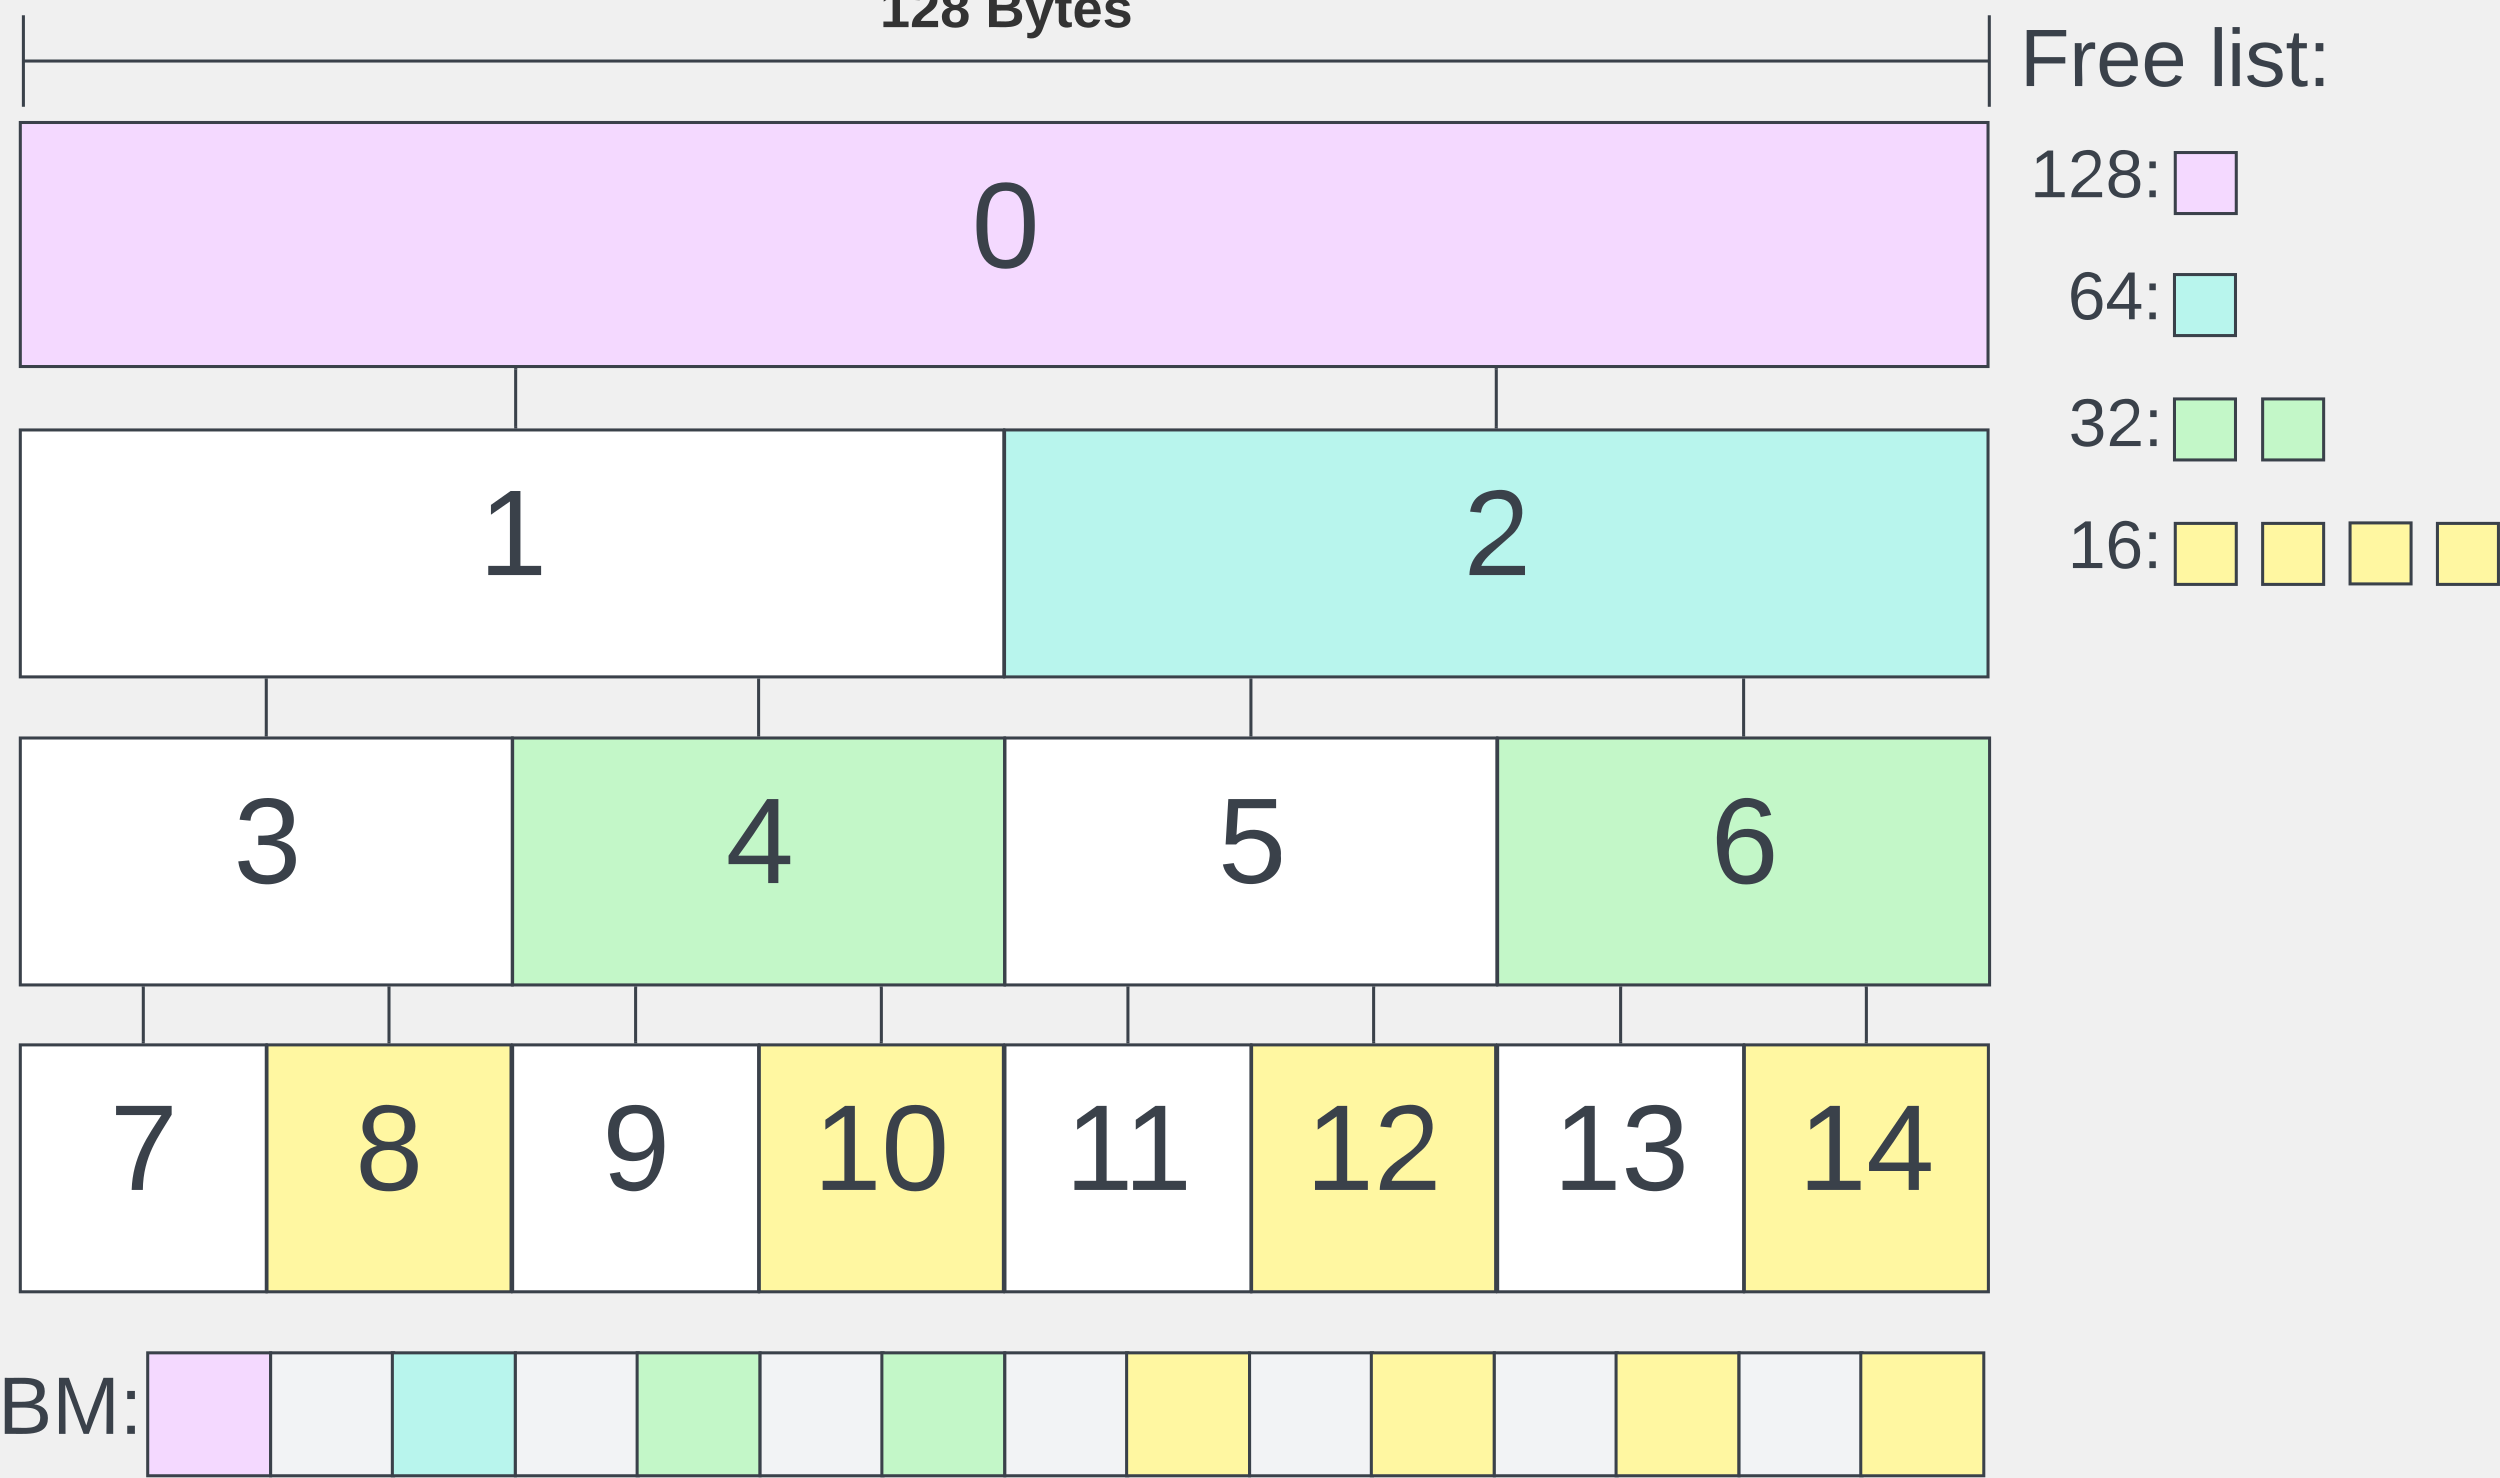
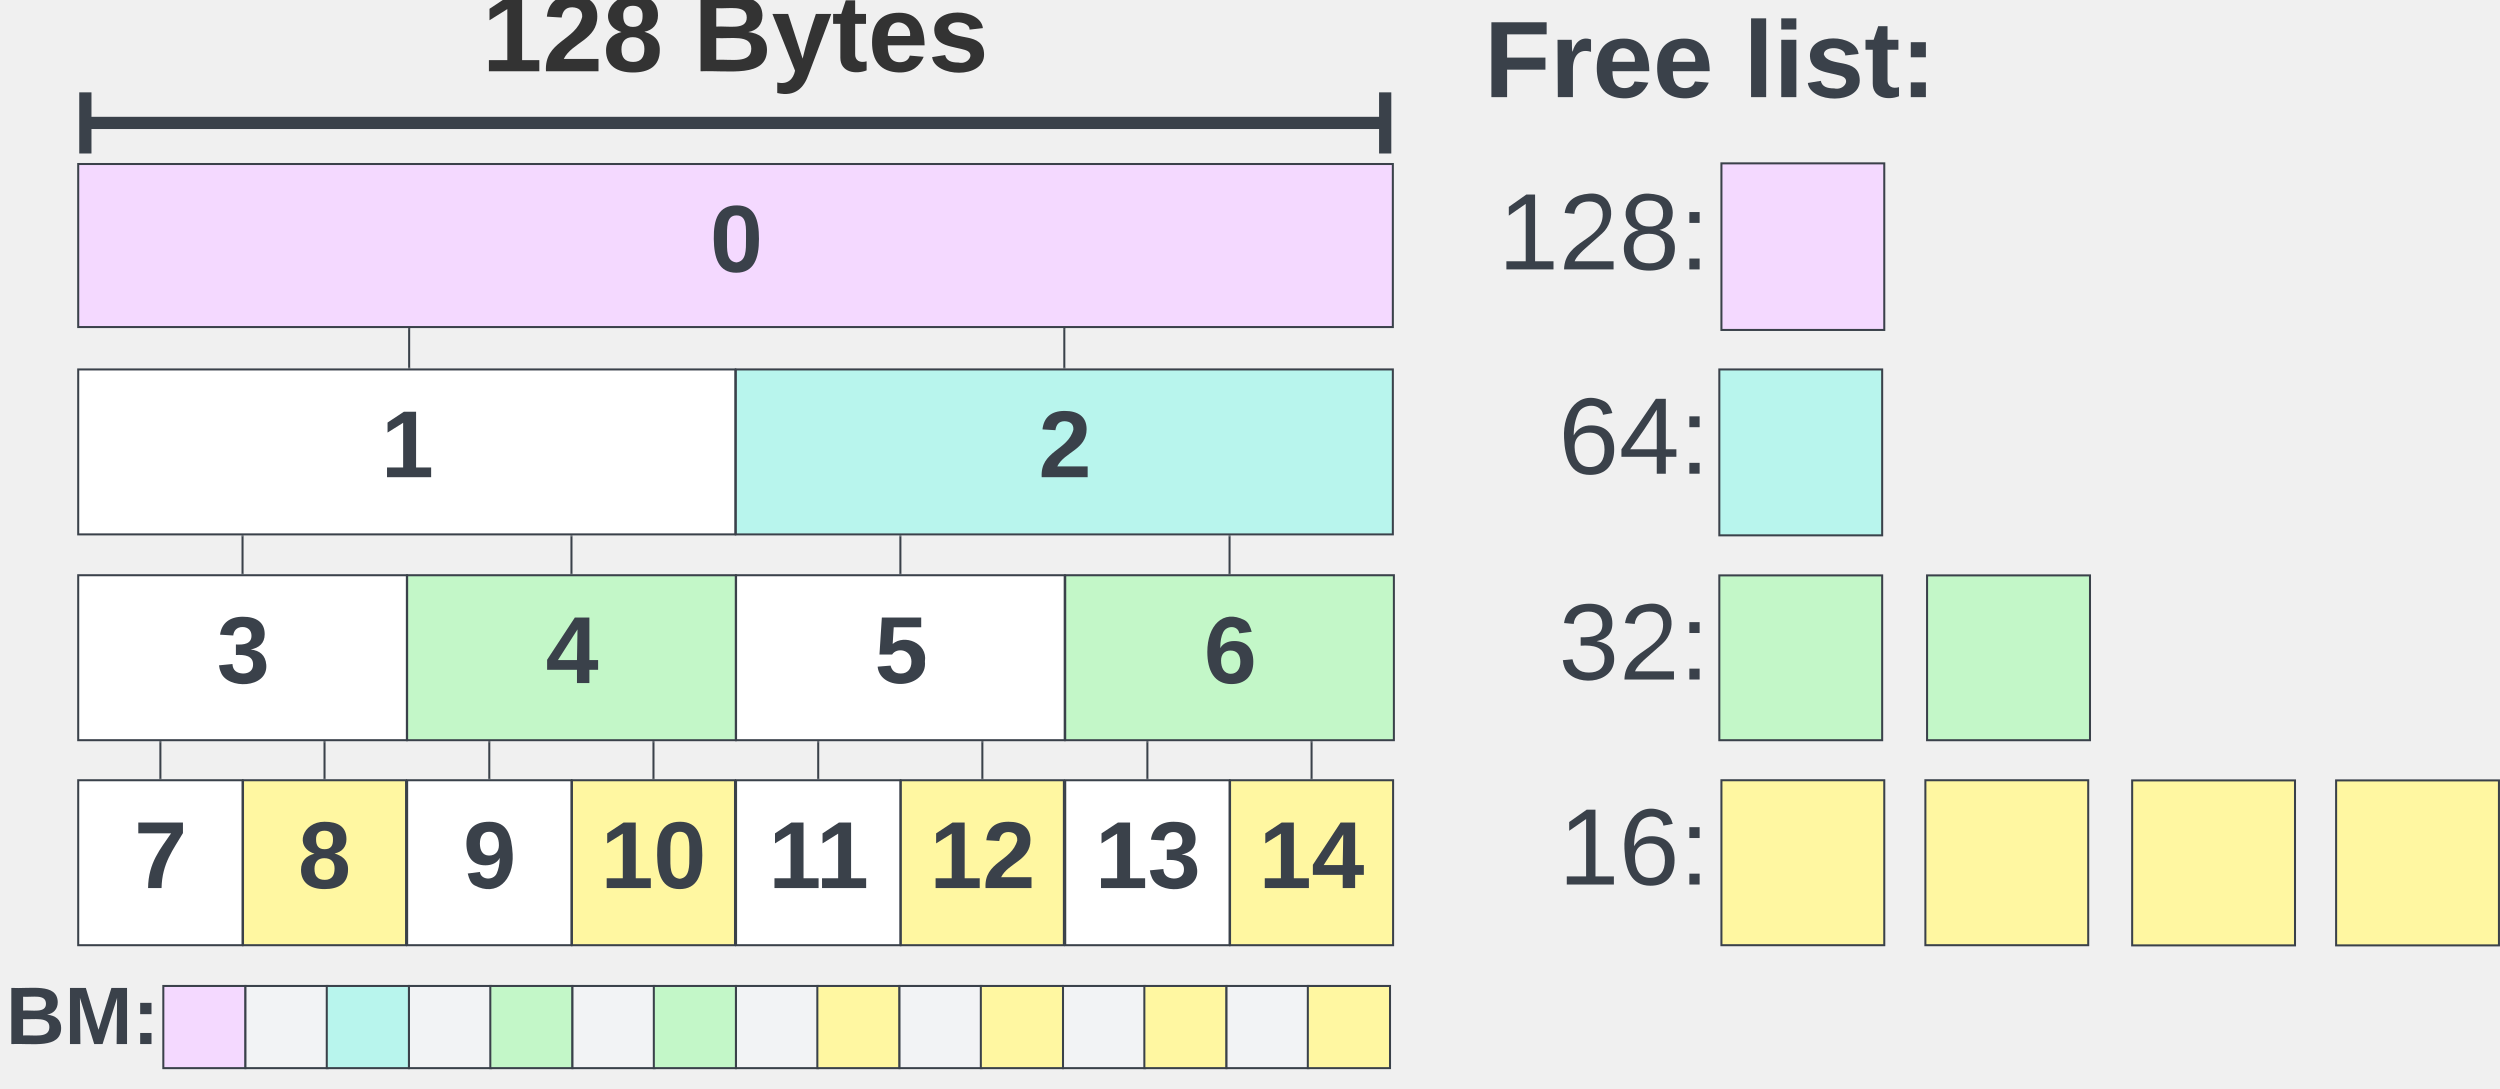
- <svg xmlns="http://www.w3.org/2000/svg" xmlns:ns1="lucid" xmlns:xlink="http://www.w3.org/1999/xlink" width="819.53" height="484.28">
-   <g transform="translate(993.6189 -1552.126)" ns1:page-tab-id="0_0">
-     <path d="M-986.96 1894.65h80.63v80.94h-80.63z" stroke="#3a414a" fill="#fff" />
-     <use xlink:href="#a" transform="matrix(1,0,0,1,-974.9592,1906.646) translate(17.38889 35.5625)" />
-     <path d="M-906.1 1894.65h80v80.94h-80z" stroke="#3a414a" fill="#fff7a1" />
-     <use xlink:href="#b" transform="matrix(1,0,0,1,-894.1025,1906.646) translate(16.88889 35.5625)" />
-     <path d="M-986.96 1592.28h645.04v80h-645.04z" stroke="#3a414a" fill="#f4d9ff" />
-     <use xlink:href="#c" transform="matrix(1,0,0,1,-974.9592,1604.283) translate(299.8889 35.5)" />
-     <path d="M-664.3 1693.07h322.38v80.95h-322.4z" stroke="#3a414a" fill="#b8f5ed" />
-     <use xlink:href="#d" transform="matrix(1,0,0,1,-652.3123,1705.071) translate(138.3889 35.5625)" />
-     <path d="M-986.96 1693.07h322.4v80.95h-322.4z" stroke="#3a414a" fill="#fff" />
-     <use xlink:href="#e" transform="matrix(1,0,0,1,-974.9591,1705.071) translate(138.3889 35.5625)" />
-     <path d="M-986.96 1794.05h161.26V1875h-161.26z" stroke="#3a414a" fill="#fff" />
-     <use xlink:href="#f" transform="matrix(1,0,0,1,-974.9592,1806.052) translate(57.88889 35.5625)" />
-     <path d="M-824.58 1692.07v-18.8" stroke="#3a414a" fill="none" />
-     <path d="M-824.1 1692.57h-.95v-.5h.95zM-824.1 1673.3h-.95v-.52h.95z" stroke="#3a414a" stroke-width=".05" fill="#3a414a" />
-     <path d="M-503.12 1692.07v-18.8" stroke="#3a414a" fill="none" />
-     <path d="M-502.64 1692.57h-.95v-.5h.96zM-502.64 1673.3h-.95v-.52h.96z" stroke="#3a414a" stroke-width=".05" fill="#3a414a" />
-     <path d="M-906.33 1793.05v-18.02" stroke="#3a414a" fill="none" />
-     <path d="M-905.85 1793.55h-.95v-.5h.95zM-905.85 1775.03h-.95v-.5h.95z" stroke="#3a414a" stroke-width=".05" fill="#3a414a" />
-     <path d="M-866.1 1893.65V1876" stroke="#3a414a" fill="none" />
-     <path d="M-865.63 1894.15h-.95v-.52h.95zM-865.63 1876h-.95v-.5h.95z" stroke="#3a414a" stroke-width=".05" fill="#3a414a" />
-     <path d="M-946.64 1893.65V1876" stroke="#3a414a" fill="none" />
-     <path d="M-946.17 1894.15h-.95v-.52h.95zM-946.17 1876h-.95v-.5h.95z" stroke="#3a414a" stroke-width=".05" fill="#3a414a" />
-     <path d="M-986.45 1572.13H-341M-985.95 1557.13v30M-341.5 1587.13v-30" stroke="#3a414a" fill="none" />
-     <use xlink:href="#g" transform="matrix(1,0,0,1,-705.164,1546.793) translate(0 14.22222)" />
-     <use xlink:href="#h" transform="matrix(1,0,0,1,-705.164,1546.793) translate(34.5679 14.22222)" />
-     <path d="M-825.57 1894.65h80.63v80.94h-80.63z" stroke="#3a414a" fill="#fff" />
-     <use xlink:href="#i" transform="matrix(1,0,0,1,-813.5721,1906.646) translate(17.38889 35.5625)" />
-     <path d="M-744.7 1894.65h80v80.94h-80z" stroke="#3a414a" fill="#fff7a1" />
-     <use xlink:href="#j" transform="matrix(1,0,0,1,-732.7154,1906.646) translate(5.777778 35.5625)" />
-     <path d="M-825.57 1794.05h161.26V1875h-161.27z" stroke="#3a414a" fill="#c3f7c8" />
-     <use xlink:href="#k" transform="matrix(1,0,0,1,-813.5721,1806.052) translate(57.88889 35.5625)" />
-     <path d="M-744.94 1793.05v-18.03" stroke="#3a414a" fill="none" />
-     <path d="M-744.47 1793.55h-.95v-.5h.95z" stroke="#3a414a" stroke-width=".05" fill="#3a414a" />
-     <path d="M-744.94 1775.03v-.5M-704.7 1893.65V1876" stroke="#3a414a" fill="none" />
-     <path d="M-704.24 1894.15h-.95v-.52h.96zM-704.24 1876h-.95v-.5h.96z" stroke="#3a414a" stroke-width=".05" fill="#3a414a" />
-     <path d="M-785.26 1893.65V1876" stroke="#3a414a" fill="none" />
-     <path d="M-784.78 1894.15h-.95v-.52h.95zM-784.78 1876h-.95v-.5h.95z" stroke="#3a414a" stroke-width=".05" fill="#3a414a" />
-     <path d="M-664.18 1894.65h80.63v80.94h-80.63z" stroke="#3a414a" fill="#fff" />
-     <use xlink:href="#l" transform="matrix(1,0,0,1,-652.1851,1906.646) translate(7.777778 35.5625)" />
-     <path d="M-583.33 1894.65h80v80.94h-80z" stroke="#3a414a" fill="#fff7a1" />
-     <use xlink:href="#m" transform="matrix(1,0,0,1,-571.3283,1906.646) translate(5.777778 35.5625)" />
-     <path d="M-664.18 1794.05h161.25V1875h-161.25z" stroke="#3a414a" fill="#fff" />
-     <use xlink:href="#n" transform="matrix(1,0,0,1,-652.1851,1806.052) translate(57.88889 35.5625)" />
-     <path d="M-583.55 1793.05v-18.02" stroke="#3a414a" fill="none" />
-     <path d="M-583.08 1793.55h-.95v-.5h.95z" stroke="#3a414a" stroke-width=".05" fill="#3a414a" />
-     <path d="M-583.55 1775.03v-.5M-543.33 1893.65V1876" stroke="#3a414a" fill="none" />
-     <path d="M-542.85 1894.15h-.95v-.52h.95zM-542.85 1876h-.95v-.5h.95z" stroke="#3a414a" stroke-width=".05" fill="#3a414a" />
-     <path d="M-623.87 1893.65V1876" stroke="#3a414a" fill="none" />
-     <path d="M-623.4 1894.15h-.95v-.52h.96zM-623.4 1876h-.95v-.5h.96z" stroke="#3a414a" stroke-width=".05" fill="#3a414a" />
-     <path d="M-502.67 1894.65h80.63v80.94h-80.63z" stroke="#3a414a" fill="#fff" />
-     <use xlink:href="#o" transform="matrix(1,0,0,1,-490.6708,1906.646) translate(6.277778 35.5625)" />
-     <path d="M-421.8 1894.65h80v80.94h-80z" stroke="#3a414a" fill="#fff7a1" />
-     <use xlink:href="#p" transform="matrix(1,0,0,1,-409.814,1906.646) translate(5.777778 35.5625)" />
-     <path d="M-502.67 1794.05h161.26V1875h-161.27z" stroke="#3a414a" fill="#c3f7c8" />
-     <use xlink:href="#q" transform="matrix(1,0,0,1,-490.6708,1806.052) translate(57.88889 35.5625)" />
-     <path d="M-422.04 1793.05v-18.03" stroke="#3a414a" fill="none" />
-     <path d="M-421.57 1793.55h-.95v-.5h.95z" stroke="#3a414a" stroke-width=".05" fill="#3a414a" />
-     <path d="M-422.04 1775.03v-.5M-381.8 1893.65V1876" stroke="#3a414a" fill="none" />
-     <path d="M-381.34 1894.15h-.95v-.52h.96zM-381.34 1876h-.95v-.5h.96z" stroke="#3a414a" stroke-width=".05" fill="#3a414a" />
-     <path d="M-462.36 1893.65V1876" stroke="#3a414a" fill="none" />
-     <path d="M-461.88 1894.15h-.95v-.52h.95zM-461.88 1876h-.95v-.5h.95z" stroke="#3a414a" stroke-width=".05" fill="#3a414a" />
-     <path d="M-341 1552.13h120.2v40H-341z" stroke="#000" stroke-opacity="0" fill="#fff" fill-opacity="0" />
-     <use xlink:href="#r" transform="matrix(1,0,0,1,-336.0134,1557.126) translate(4.537037 23.20833)" />
-     <use xlink:href="#s" transform="matrix(1,0,0,1,-336.0134,1557.126) translate(66.61111 23.20833)" />
-     <path d="M-340.9 1632.13h60.1v40h-60.1z" stroke="#000" stroke-opacity="0" fill="#fff" fill-opacity="0" />
-     <use xlink:href="#t" transform="matrix(1,0,0,1,-335.8864,1637.126) translate(20.1358 19.65278)" />
-     <path d="M-340.62 1673.7h60.08v40h-60.08z" stroke="#000" stroke-opacity="0" fill="#fff" fill-opacity="0" />
-     <use xlink:href="#u" transform="matrix(1,0,0,1,-335.6161,1678.701) translate(20.1358 19.65278)" />
-     <path d="M-340.9 1713.7h60.1v40h-60.1z" stroke="#000" stroke-opacity="0" fill="#fff" fill-opacity="0" />
-     <use xlink:href="#v" transform="matrix(1,0,0,1,-335.8864,1718.701) translate(20.1358 19.65278)" />
-     <path d="M-280.8 1642.13h20v20h-20z" stroke="#3a414a" fill="#b8f5ed" />
-     <path d="M-280.8 1682.9h20v20h-20z" stroke="#3a414a" fill="#c3f7c8" />
-     <path d="M-280.54 1723.7h20v20h-20z" stroke="#3a414a" fill="#fff7a1" />
-     <path d="M-340.9 1592.13h60.1v40h-60.1z" stroke="#000" stroke-opacity="0" fill="#fff" fill-opacity="0" />
-     <use xlink:href="#w" transform="matrix(1,0,0,1,-335.8864,1597.126) translate(7.790123 19.65278)" />
-     <path d="M-945.2 1995.6h40.3v40.3h-40.3z" stroke="#3a414a" fill="#f4d9ff" />
-     <path d="M-904.9 1995.6h40.32v40.3h-40.32z" stroke="#3a414a" fill="#f2f3f5" />
-     <path d="M-865 1995.6h40.33v40.3H-865z" stroke="#3a414a" fill="#b8f5ed" />
-     <path d="M-824.67 1995.6h40.3v40.3h-40.3z" stroke="#3a414a" fill="#f2f3f5" />
-     <path d="M-784.76 1995.6h40.3v40.3h-40.3z" stroke="#3a414a" fill="#c3f7c8" />
-     <path d="M-744.45 1995.6h40.32v40.3h-40.32z" stroke="#3a414a" fill="#f2f3f5" />
-     <path d="M-704.53 1995.6h40.3v40.3h-40.3z" stroke="#3a414a" fill="#c3f7c8" />
-     <path d="M-664.22 1995.6h40.32v40.3h-40.32z" stroke="#3a414a" fill="#f2f3f5" />
-     <path d="M-624.3 1995.6h40.3v40.3h-40.3z" stroke="#3a414a" fill="#fff7a1" />
-     <path d="M-584 1995.6h40.32v40.3h-40.3z" stroke="#3a414a" fill="#f2f3f5" />
-     <path d="M-544.08 1995.6h40.32v40.3h-40.32z" stroke="#3a414a" fill="#fff7a1" />
-     <path d="M-503.76 1995.6h40.3v40.3h-40.3z" stroke="#3a414a" fill="#f2f3f5" />
-     <path d="M-463.85 1995.6h40.3v40.3h-40.3z" stroke="#3a414a" fill="#fff7a1" />
-     <path d="M-423.54 1995.6h40.32v40.3h-40.32z" stroke="#3a414a" fill="#f2f3f5" />
-     <path d="M-383.63 1995.6h40.32v40.3h-40.33z" stroke="#3a414a" fill="#fff7a1" />
-     <path d="M-280.54 1602.13h20v20h-20z" stroke="#3a414a" fill="#f4d9ff" />
-     <path d="M-251.9 1682.9h20v20h-20z" stroke="#3a414a" fill="#c3f7c8" />
-     <path d="M-251.9 1723.7h20v20h-20zM-223.24 1723.54h20v20h-20zM-194.6 1723.7h20v20h-20z" stroke="#3a414a" fill="#fff7a1" />
-     <path d="M-993.62 1995.83h45.7v40.15h-45.7z" stroke="#000" stroke-opacity="0" fill="#fff" fill-opacity="0" />
+ <svg xmlns="http://www.w3.org/2000/svg" xmlns:ns1="lucid" xmlns:xlink="http://www.w3.org/1999/xlink" width="1226.65" height="534.09">
+   <g transform="translate(1025.335 -1693.228)" ns1:page-tab-id="0_0">
+     <path d="M-986.96 2076.06h80.63V2157h-80.63z" stroke="#3a414a" fill="#fff" />
+     <use xlink:href="#a" transform="matrix(1,0,0,1,-974.9592,2088.063) translate(15.53704 40.89583)" />
+     <path d="M-906.1 2076.06h80V2157h-80z" stroke="#3a414a" fill="#fff7a1" />
+     <use xlink:href="#b" transform="matrix(1,0,0,1,-894.1025,2088.063) translate(15.03704 40.89583)" />
+     <path d="M-986.96 1773.7h645.04v80h-645.04z" stroke="#3a414a" fill="#f4d9ff" />
+     <use xlink:href="#c" transform="matrix(1,0,0,1,-974.9592,1785.701) translate(298.037 40.83333)" />
+     <path d="M-664.3 1874.5h322.38v80.93h-322.4z" stroke="#3a414a" fill="#b8f5ed" />
+     <use xlink:href="#d" transform="matrix(1,0,0,1,-652.3123,1886.488) translate(136.537 40.89583)" />
+     <path d="M-986.96 1874.5h322.4v80.93h-322.4z" stroke="#3a414a" fill="#fff" />
+     <use xlink:href="#e" transform="matrix(1,0,0,1,-974.9591,1886.488) translate(136.537 40.89583)" />
+     <path d="M-986.96 1975.47h161.26v80.94h-161.26z" stroke="#3a414a" fill="#fff" />
+     <use xlink:href="#f" transform="matrix(1,0,0,1,-974.9592,1987.47) translate(56.03704 40.89583)" />
+     <path d="M-824.58 1873.5v-18.8" stroke="#3a414a" fill="none" />
+     <path d="M-824.1 1874h-.95v-.53h.95zM-824.1 1854.7h-.95v-.5h.95z" stroke="#3a414a" stroke-width=".05" fill="#3a414a" />
+     <path d="M-503.12 1873.5v-18.8" stroke="#3a414a" fill="none" />
+     <path d="M-502.64 1874h-.95v-.53h.96zM-502.64 1854.7h-.95v-.5h.96z" stroke="#3a414a" stroke-width=".05" fill="#3a414a" />
+     <path d="M-906.33 1974.47v-18.04" stroke="#3a414a" fill="none" />
+     <path d="M-905.85 1974.97h-.95v-.5h.95zM-905.85 1956.45h-.95v-.52h.95z" stroke="#3a414a" stroke-width=".05" fill="#3a414a" />
+     <path d="M-866.1 2075.06v-17.64" stroke="#3a414a" fill="none" />
+     <path d="M-865.63 2075.56h-.95v-.5h.95zM-865.63 2057.43h-.95v-.5h.95z" stroke="#3a414a" stroke-width=".05" fill="#3a414a" />
+     <path d="M-946.64 2075.06v-17.64" stroke="#3a414a" fill="none" />
+     <path d="M-946.17 2075.56h-.95v-.5h.95zM-946.17 2057.43h-.95v-.5h.95z" stroke="#3a414a" stroke-width=".05" fill="#3a414a" />
+     <path d="M-986.45 1753.54h643.77M-983.45 1738.54v30M-345.68 1768.54v-30" stroke="#3a414a" stroke-width="6" fill="none" />
+     <use xlink:href="#g" transform="matrix(1,0,0,1,-788.86,1685.543) translate(0 42.66667)" />
+     <use xlink:href="#h" transform="matrix(1,0,0,1,-788.86,1685.543) translate(103.7037 42.66667)" />
+     <path d="M-825.57 2076.06h80.63V2157h-80.63z" stroke="#3a414a" fill="#fff" />
+     <use xlink:href="#i" transform="matrix(1,0,0,1,-813.5721,2088.063) translate(15.53704 40.89583)" />
+     <path d="M-744.7 2076.06h80V2157h-80z" stroke="#3a414a" fill="#fff7a1" />
+     <use xlink:href="#j" transform="matrix(1,0,0,1,-732.7154,2088.063) translate(2.074074 40.89583)" />
+     <path d="M-825.57 1975.47h161.26v80.94h-161.27z" stroke="#3a414a" fill="#c3f7c8" />
+     <use xlink:href="#k" transform="matrix(1,0,0,1,-813.5721,1987.47) translate(56.03704 40.89583)" />
+     <path d="M-744.94 1974.47v-18.04" stroke="#3a414a" fill="none" />
+     <path d="M-744.47 1974.97h-.95v-.5h.95z" stroke="#3a414a" stroke-width=".05" fill="#3a414a" />
+     <path d="M-744.94 1956.45v-.52M-704.7 2075.06v-17.64" stroke="#3a414a" fill="none" />
+     <path d="M-704.24 2075.56h-.95v-.5h.96zM-704.24 2057.43h-.95v-.5h.96z" stroke="#3a414a" stroke-width=".05" fill="#3a414a" />
+     <path d="M-785.26 2075.06v-17.64" stroke="#3a414a" fill="none" />
+     <path d="M-784.78 2075.56h-.95v-.5h.95zM-784.78 2057.43h-.95v-.5h.95z" stroke="#3a414a" stroke-width=".05" fill="#3a414a" />
+     <path d="M-664.18 2076.06h80.63V2157h-80.63z" stroke="#3a414a" fill="#fff" />
+     <use xlink:href="#l" transform="matrix(1,0,0,1,-652.1851,2088.063) translate(3.87037 40.89583)" />
+     <path d="M-583.33 2076.06h80V2157h-80z" stroke="#3a414a" fill="#fff7a1" />
+     <use xlink:href="#m" transform="matrix(1,0,0,1,-571.3283,2088.063) translate(2.074074 40.89583)" />
+     <path d="M-664.18 1975.47h161.25v80.94h-161.25z" stroke="#3a414a" fill="#fff" />
+     <use xlink:href="#n" transform="matrix(1,0,0,1,-652.1851,1987.47) translate(56.03704 40.89583)" />
+     <path d="M-583.55 1974.47v-18.04" stroke="#3a414a" fill="none" />
+     <path d="M-583.08 1974.97h-.95v-.5h.95z" stroke="#3a414a" stroke-width=".05" fill="#3a414a" />
+     <path d="M-583.55 1956.45v-.52M-543.33 2075.06v-17.64" stroke="#3a414a" fill="none" />
+     <path d="M-542.85 2075.56h-.95v-.5h.95zM-542.85 2057.43h-.95v-.5h.95z" stroke="#3a414a" stroke-width=".05" fill="#3a414a" />
+     <path d="M-623.87 2075.06v-17.64" stroke="#3a414a" fill="none" />
+     <path d="M-623.4 2075.56h-.95v-.5h.96zM-623.4 2057.43h-.95v-.5h.96z" stroke="#3a414a" stroke-width=".05" fill="#3a414a" />
+     <path d="M-502.67 2076.06h80.63V2157h-80.63z" stroke="#3a414a" fill="#fff" />
+     <use xlink:href="#o" transform="matrix(1,0,0,1,-490.6708,2088.063) translate(2.574074 40.89583)" />
+     <path d="M-421.8 2076.06h80V2157h-80z" stroke="#3a414a" fill="#fff7a1" />
+     <use xlink:href="#p" transform="matrix(1,0,0,1,-409.814,2088.063) translate(2.074074 40.89583)" />
+     <path d="M-502.67 1975.47h161.26v80.94h-161.27z" stroke="#3a414a" fill="#c3f7c8" />
+     <use xlink:href="#q" transform="matrix(1,0,0,1,-490.6708,1987.47) translate(56.03704 40.89583)" />
+     <path d="M-422.04 1974.47v-18.04" stroke="#3a414a" fill="none" />
+     <path d="M-421.57 1974.97h-.95v-.5h.95z" stroke="#3a414a" stroke-width=".05" fill="#3a414a" />
+     <path d="M-422.04 1956.45v-.52M-381.8 2075.06v-17.64" stroke="#3a414a" fill="none" />
+     <path d="M-381.34 2075.56h-.95v-.5h.96zM-381.34 2057.43h-.95v-.5h.96z" stroke="#3a414a" stroke-width=".05" fill="#3a414a" />
+     <path d="M-462.36 2075.06v-17.64" stroke="#3a414a" fill="none" />
+     <path d="M-461.88 2075.56h-.95v-.5h.95zM-461.88 2057.43h-.95v-.5h.95z" stroke="#3a414a" stroke-width=".05" fill="#3a414a" />
+     <path d="M-302.12 1693.23H82.3v61.14H-302.1z" stroke="#000" stroke-opacity="0" fill="#fff" fill-opacity="0" />
+     <use xlink:href="#r" transform="matrix(1,0,0,1,-297.1222,1698.228) translate(0 42.66667)" />
+     <use xlink:href="#s" transform="matrix(1,0,0,1,-297.1222,1698.228) translate(127.2593 42.66667)" />
+     <path d="M-263.5 2076.06h81.77v80.87h-81.78z" stroke="#000" stroke-opacity="0" fill="#fff" fill-opacity="0" />
+     <use xlink:href="#t" transform="matrix(1,0,0,1,-258.5047,2081.063) translate(-2.074074 46.16667)" />
+     <path d="M-181.73 1874.5h79.9v81.4h-79.9z" stroke="#3a414a" fill="#b8f5ed" />
+     <path d="M-945.2 2177h40.3v40.32h-40.3z" stroke="#3a414a" fill="#f4d9ff" />
+     <path d="M-904.9 2177h40.32v40.32h-40.32z" stroke="#3a414a" fill="#f2f3f5" />
+     <path d="M-865 2177h40.33v40.32H-865z" stroke="#3a414a" fill="#b8f5ed" />
+     <path d="M-824.67 2177h40.3v40.32h-40.3z" stroke="#3a414a" fill="#f2f3f5" />
+     <path d="M-784.76 2177h40.3v40.32h-40.3z" stroke="#3a414a" fill="#c3f7c8" />
+     <path d="M-744.45 2177h40.32v40.32h-40.32z" stroke="#3a414a" fill="#f2f3f5" />
+     <path d="M-704.53 2177h40.3v40.32h-40.3z" stroke="#3a414a" fill="#c3f7c8" />
+     <path d="M-664.22 2177h40.32v40.32h-40.32z" stroke="#3a414a" fill="#f2f3f5" />
+     <path d="M-624.3 2177h40.3v40.32h-40.3z" stroke="#3a414a" fill="#fff7a1" />
+     <path d="M-584 2177h40.32v40.32h-40.3z" stroke="#3a414a" fill="#f2f3f5" />
+     <path d="M-544.08 2177h40.32v40.32h-40.32z" stroke="#3a414a" fill="#fff7a1" />
+     <path d="M-503.76 2177h40.3v40.32h-40.3z" stroke="#3a414a" fill="#f2f3f5" />
+     <path d="M-463.85 2177h40.3v40.32h-40.3z" stroke="#3a414a" fill="#fff7a1" />
+     <path d="M-423.54 2177h40.32v40.32h-40.32z" stroke="#3a414a" fill="#f2f3f5" />
+     <path d="M-383.63 2177h40.32v40.32h-40.33z" stroke="#3a414a" fill="#fff7a1" />
+     <path d="M-180.7 1773.38h79.9v81.74h-79.9z" stroke="#3a414a" fill="#f4d9ff" />
+     <path d="M-1025.34 2167h80.13v60.32h-80.13z" stroke="#000" stroke-opacity="0" fill="#fff" fill-opacity="0" />
+     <use xlink:href="#u" transform="matrix(1,0,0,1,-1020.335,2172.008) translate(-2.111111 33.5)" />
+     <path d="M-181.73 1975.55h79.9v80.87h-79.9z" stroke="#3a414a" fill="#c3f7c8" />
+     <path d="M-180.7 2076.06h79.9V2157h-79.9zM-80.63 2076.06h79.9V2157h-79.9zM20.83 2076.14h79.9v80.95h-79.9zM120.9 2076.14h79.9v80.95h-79.9z" stroke="#3a414a" fill="#fff7a1" />
+     <path d="M-79.8 1975.55H.14v80.87H-79.8z" stroke="#3a414a" fill="#c3f7c8" />
+     <path d="M-263.5 1975.47h81.77v80.87h-81.78z" stroke="#000" stroke-opacity="0" fill="#fff" fill-opacity="0" />
+     <use xlink:href="#v" transform="matrix(1,0,0,1,-258.5047,1980.47) translate(-2.074074 46.16667)" />
+     <path d="M-263.5 1874.5h81.77v80.85h-81.78z" stroke="#000" stroke-opacity="0" fill="#fff" fill-opacity="0" />
+     <use xlink:href="#w" transform="matrix(1,0,0,1,-258.5047,1879.488) translate(-2.074074 46.16667)" />
+     <path d="M-263.5 1774.25h81.77v80.87h-81.78z" stroke="#000" stroke-opacity="0" fill="#fff" fill-opacity="0" />
    <g>
-       <use xlink:href="#x" transform="matrix(1,0,0,1,-988.6189,2000.827) translate(-5.666667 21.33333)" />
+       <use xlink:href="#x" transform="matrix(1,0,0,1,-258.5047,1779.252) translate(-31.7037 46.16667)" />
    </g>
    <defs>
-       <path fill="#3a414a" d="M64 0c3-98 48-159 88-221H18v-27h164v26C143-157 98-101 97 0H64" id="y" />
-       <use transform="matrix(0.1111111,0,0,0.1111111,0,0)" xlink:href="#y" id="a" />
-       <path fill="#3a414a" d="M134-131c28 9 52 24 51 62-1 50-34 73-85 73S17-19 16-69c0-36 21-54 49-61-75-25-45-126 34-121 46 3 78 18 79 63 0 33-17 51-44 57zm-34-11c31 1 46-15 46-44 0-28-17-43-47-42-29 0-46 13-45 42 1 28 16 44 46 44zm1 122c35 0 51-18 51-52 0-30-18-46-53-46-33 0-51 17-51 47 0 34 19 51 53 51" id="z" />
-       <use transform="matrix(0.1111111,0,0,0.1111111,0,0)" xlink:href="#z" id="b" />
-       <path fill="#3a414a" d="M101-251c68 0 85 55 85 127S166 4 100 4C33 4 14-52 14-124c0-73 17-127 87-127zm-1 229c47 0 54-49 54-102s-4-102-53-102c-51 0-55 48-55 102 0 53 5 102 54 102" id="A" />
-       <use transform="matrix(0.1111111,0,0,0.1111111,0,0)" xlink:href="#A" id="c" />
-       <path fill="#3a414a" d="M101-251c82-7 93 87 43 132L82-64C71-53 59-42 53-27h129V0H18c2-99 128-94 128-182 0-28-16-43-45-43s-46 15-49 41l-32-3c6-41 34-60 81-64" id="B" />
-       <use transform="matrix(0.1111111,0,0,0.1111111,0,0)" xlink:href="#B" id="d" />
-       <path fill="#3a414a" d="M27 0v-27h64v-190l-56 39v-29l58-41h29v221h61V0H27" id="C" />
-       <use transform="matrix(0.1111111,0,0,0.1111111,0,0)" xlink:href="#C" id="e" />
-       <path fill="#3a414a" d="M126-127c33 6 58 20 58 59 0 88-139 92-164 29-3-8-5-16-6-25l32-3c6 27 21 44 54 44 32 0 52-15 52-46 0-38-36-46-79-43v-28c39 1 72-4 72-42 0-27-17-43-46-43-28 0-47 15-49 41l-32-3c6-42 35-63 81-64 48-1 79 21 79 65 0 36-21 52-52 59" id="D" />
-       <use transform="matrix(0.1111111,0,0,0.1111111,0,0)" xlink:href="#D" id="f" />
+       <path fill="#3a414a" d="M52 0c1-96 47-148 87-207H15v-41h169v40c-36 62-79 113-81 208H52" id="y" />
+       <use transform="matrix(0.1296296,0,0,0.1296296,0,0)" xlink:href="#y" id="a" />
+       <path fill="#3a414a" d="M138-131c27 9 52 24 51 61 0 53-36 74-89 74S11-19 11-69c0-35 22-54 51-61-78-25-46-121 38-121 51 0 83 19 83 66 0 30-18 49-45 54zm-38-16c24 0 32-13 32-36 1-23-11-34-32-34-22 0-33 12-32 34 0 22 9 36 32 36zm1 116c27 0 37-17 37-43 0-25-13-39-39-39-24 0-37 15-37 40 0 27 11 42 39 42" id="z" />
+       <use transform="matrix(0.1296296,0,0,0.1296296,0,0)" xlink:href="#z" id="b" />
+       <path fill="#3a414a" d="M101-251c68 0 84 54 84 127C185-50 166 4 99 4S15-52 14-124c-1-75 17-127 87-127zm-1 216c37-5 36-46 36-89s4-89-36-89c-39 0-36 45-36 89 0 43-3 85 36 89" id="A" />
+       <use transform="matrix(0.1296296,0,0,0.1296296,0,0)" xlink:href="#A" id="c" />
+       <path fill="#3a414a" d="M182-182c0 78-84 86-111 141h115V0H12c-6-101 99-100 120-180 1-22-12-31-33-32-23 0-32 14-35 34l-49-3c5-45 32-70 84-70 51 0 83 22 83 69" id="B" />
+       <use transform="matrix(0.1296296,0,0,0.1296296,0,0)" xlink:href="#B" id="d" />
+       <path fill="#3a414a" d="M23 0v-37h61v-169l-59 37v-38l62-41h46v211h57V0H23" id="C" />
+       <use transform="matrix(0.1296296,0,0,0.1296296,0,0)" xlink:href="#C" id="e" />
+       <path fill="#3a414a" d="M128-127c34 4 56 21 59 58 7 91-148 94-172 28-4-9-6-17-7-26l51-5c1 24 16 35 40 36 23 0 39-12 38-36-1-31-31-36-65-34v-40c32 2 59-3 59-33 0-20-13-33-34-33s-33 13-35 32l-50-3c6-44 37-68 86-68 50 0 83 20 83 66 0 35-22 52-53 58" id="D" />
+       <use transform="matrix(0.1296296,0,0,0.1296296,0,0)" xlink:href="#D" id="f" />
      <path fill="#333" d="M23 0v-37h61v-169l-59 37v-38l62-41h46v211h57V0H23" id="E" />
      <path fill="#333" d="M182-182c0 78-84 86-111 141h115V0H12c-6-101 99-100 120-180 1-22-12-31-33-32-23 0-32 14-35 34l-49-3c5-45 32-70 84-70 51 0 83 22 83 69" id="F" />
      <path fill="#333" d="M138-131c27 9 52 24 51 61 0 53-36 74-89 74S11-19 11-69c0-35 22-54 51-61-78-25-46-121 38-121 51 0 83 19 83 66 0 30-18 49-45 54zm-38-16c24 0 32-13 32-36 1-23-11-34-32-34-22 0-33 12-32 34 0 22 9 36 32 36zm1 116c27 0 37-17 37-43 0-25-13-39-39-39-24 0-37 15-37 40 0 27 11 42 39 42" id="G" />
      <g id="g">
-         <use transform="matrix(0.04938272,0,0,0.04938272,0,0)" xlink:href="#E" />
-         <use transform="matrix(0.04938272,0,0,0.04938272,9.876543,0)" xlink:href="#F" />
-         <use transform="matrix(0.04938272,0,0,0.04938272,19.75309,0)" xlink:href="#G" />
+         <use transform="matrix(0.1481481,0,0,0.1481481,0,0)" xlink:href="#E" />
+         <use transform="matrix(0.1481481,0,0,0.1481481,29.62963,0)" xlink:href="#F" />
+         <use transform="matrix(0.1481481,0,0,0.1481481,59.25926,0)" xlink:href="#G" />
      </g>
      <path fill="#333" d="M182-130c37 4 62 22 62 59C244 23 116-4 24 0v-248c84 5 203-23 205 63 0 31-19 50-47 55zM76-148c40-3 101 13 101-30 0-44-60-28-101-31v61zm0 110c48-3 116 14 116-37 0-48-69-32-116-35v72" id="H" />
      <path fill="#333" d="M123 10C108 53 80 86 19 72V37c35 8 53-11 59-39L3-190h52l48 148c12-52 28-100 44-148h51" id="I" />
      <path fill="#333" d="M115-3C79 11 28 4 28-45v-112H4v-33h27l15-45h31v45h36v33H77v99c-1 23 16 31 38 25v30" id="J" />
      <path fill="#333" d="M185-48c-13 30-37 53-82 52C43 2 14-33 14-96s30-98 90-98c62 0 83 45 84 108H66c0 31 8 55 39 56 18 0 30-7 34-22zm-45-69c5-46-57-63-70-21-2 6-4 13-4 21h74" id="K" />
      <path fill="#333" d="M137-138c1-29-70-34-71-4 15 46 118 7 119 86 1 83-164 76-172 9l43-7c4 19 20 25 44 25 33 8 57-30 24-41C81-84 22-81 20-136c-2-80 154-74 161-7" id="L" />
      <g id="h">
-         <use transform="matrix(0.04938272,0,0,0.04938272,0,0)" xlink:href="#H" />
-         <use transform="matrix(0.04938272,0,0,0.04938272,12.79012,0)" xlink:href="#I" />
-         <use transform="matrix(0.04938272,0,0,0.04938272,22.66667,0)" xlink:href="#J" />
-         <use transform="matrix(0.04938272,0,0,0.04938272,28.54321,0)" xlink:href="#K" />
-         <use transform="matrix(0.04938272,0,0,0.04938272,38.41975,0)" xlink:href="#L" />
-       </g>
-       <path fill="#3a414a" d="M99-251c64 0 84 50 84 122C183-37 130 33 47-8c-14-7-20-23-25-40l30-5c6 39 69 39 84 7 9-19 16-44 16-74-10 22-31 35-62 35-49 0-73-33-73-83 0-54 28-83 82-83zm-1 141c31-1 51-18 51-49 0-36-14-67-51-67-34 0-49 23-49 58 0 34 15 58 49 58" id="M" />
-       <use transform="matrix(0.1111111,0,0,0.1111111,0,0)" xlink:href="#M" id="i" />
+         <use transform="matrix(0.1481481,0,0,0.1481481,0,0)" xlink:href="#H" />
+         <use transform="matrix(0.1481481,0,0,0.1481481,38.37037,0)" xlink:href="#I" />
+         <use transform="matrix(0.1481481,0,0,0.1481481,68,0)" xlink:href="#J" />
+         <use transform="matrix(0.1481481,0,0,0.1481481,85.62963,0)" xlink:href="#K" />
+         <use transform="matrix(0.1481481,0,0,0.1481481,115.2593,0)" xlink:href="#L" />
+       </g>
+       <path fill="#3a414a" d="M99-251c69 0 84 53 88 123 5 99-61 162-144 118-15-8-21-25-26-45l46-6c4 31 50 33 63 7 7-15 12-36 12-60-9 18-29 28-54 28-48 0-72-32-72-82 0-55 31-83 87-83zm-1 128c24 0 37-16 37-39 0-27-10-51-37-51-25 0-35 19-35 45 0 25 10 45 35 45" id="M" />
+       <use transform="matrix(0.1296296,0,0,0.1296296,0,0)" xlink:href="#M" id="i" />
      <g id="j">
-         <use transform="matrix(0.1111111,0,0,0.1111111,0,0)" xlink:href="#C" />
-         <use transform="matrix(0.1111111,0,0,0.1111111,22.22222,0)" xlink:href="#A" />
-       </g>
-       <path fill="#3a414a" d="M155-56V0h-30v-56H8v-25l114-167h33v167h35v25h-35zm-30-156c-27 46-58 90-88 131h88v-131" id="N" />
-       <use transform="matrix(0.1111111,0,0,0.1111111,0,0)" xlink:href="#N" id="k" />
+         <use transform="matrix(0.1296296,0,0,0.1296296,0,0)" xlink:href="#C" />
+         <use transform="matrix(0.1296296,0,0,0.1296296,25.92593,0)" xlink:href="#A" />
+       </g>
+       <path fill="#3a414a" d="M165-50V0h-47v-50H5v-38l105-160h55v161h33v37h-33zm-47-37l2-116L46-87h72" id="N" />
+       <use transform="matrix(0.1296296,0,0,0.1296296,0,0)" xlink:href="#N" id="k" />
      <g id="l">
-         <use transform="matrix(0.1111111,0,0,0.1111111,0,0)" xlink:href="#C" />
-         <use transform="matrix(0.1111111,0,0,0.1111111,19.22222,0)" xlink:href="#C" />
+         <use transform="matrix(0.1296296,0,0,0.1296296,0,0)" xlink:href="#C" />
+         <use transform="matrix(0.1296296,0,0,0.1296296,23.33333,0)" xlink:href="#C" />
      </g>
      <g id="m">
-         <use transform="matrix(0.1111111,0,0,0.1111111,0,0)" xlink:href="#C" />
-         <use transform="matrix(0.1111111,0,0,0.1111111,22.22222,0)" xlink:href="#B" />
-       </g>
-       <path fill="#3a414a" d="M54-142c48-35 137-8 131 61C196 18 31 33 14-55l32-4c7 23 22 37 52 37 35-1 51-22 54-58 4-55-73-65-99-34H22l8-134h141v27H59" id="O" />
-       <use transform="matrix(0.1111111,0,0,0.1111111,0,0)" xlink:href="#O" id="n" />
+         <use transform="matrix(0.1296296,0,0,0.1296296,0,0)" xlink:href="#C" />
+         <use transform="matrix(0.1296296,0,0,0.1296296,25.92593,0)" xlink:href="#B" />
+       </g>
+       <path fill="#3a414a" d="M139-81c0-46-55-55-73-27H18l9-140h149v37H72l-4 63c44-38 133-4 122 66C201 21 21 35 11-62l49-4c5 18 15 30 39 30 26 0 40-18 40-45" id="O" />
+       <use transform="matrix(0.1296296,0,0,0.1296296,0,0)" xlink:href="#O" id="n" />
      <g id="o">
-         <use transform="matrix(0.1111111,0,0,0.1111111,0,0)" xlink:href="#C" />
-         <use transform="matrix(0.1111111,0,0,0.1111111,22.22222,0)" xlink:href="#D" />
+         <use transform="matrix(0.1296296,0,0,0.1296296,0,0)" xlink:href="#C" />
+         <use transform="matrix(0.1296296,0,0,0.1296296,25.92593,0)" xlink:href="#D" />
      </g>
      <g id="p">
-         <use transform="matrix(0.1111111,0,0,0.1111111,0,0)" xlink:href="#C" />
-         <use transform="matrix(0.1111111,0,0,0.1111111,22.22222,0)" xlink:href="#N" />
-       </g>
-       <path fill="#3a414a" d="M110-160c48 1 74 30 74 79 0 53-28 85-80 85-65 0-83-55-86-122-5-90 50-162 133-122 14 7 22 21 27 39l-31 6c-5-40-67-38-82-6-9 19-15 44-15 74 11-20 30-34 60-33zm-7 138c34 0 49-23 49-58s-16-56-50-56c-29 0-50 16-49 49 1 36 15 65 50 65" id="P" />
-       <use transform="matrix(0.1111111,0,0,0.1111111,0,0)" xlink:href="#P" id="q" />
-       <path fill="#3a414a" d="M63-220v92h138v28H63V0H30v-248h175v28H63" id="Q" />
-       <path fill="#3a414a" d="M114-163C36-179 61-72 57 0H25l-1-190h30c1 12-1 29 2 39 6-27 23-49 58-41v29" id="R" />
-       <path fill="#3a414a" d="M100-194c63 0 86 42 84 106H49c0 40 14 67 53 68 26 1 43-12 49-29l28 8c-11 28-37 45-77 45C44 4 14-33 15-96c1-61 26-98 85-98zm52 81c6-60-76-77-97-28-3 7-6 17-6 28h103" id="S" />
+         <use transform="matrix(0.1296296,0,0,0.1296296,0,0)" xlink:href="#C" />
+         <use transform="matrix(0.1296296,0,0,0.1296296,25.92593,0)" xlink:href="#N" />
+       </g>
+       <path fill="#3a414a" d="M115-159c48 0 72 30 72 78 0 54-30 85-83 85-64 0-91-50-91-122 0-98 58-163 141-120 15 8 21 24 27 44l-47 6c-5-31-48-31-61-4-7 14-11 33-11 60 9-17 28-27 53-27zM102-35c24 0 36-20 36-45s-11-43-37-43c-23 0-36 14-36 38 0 27 11 50 37 50" id="P" />
+       <use transform="matrix(0.1296296,0,0,0.1296296,0,0)" xlink:href="#P" id="q" />
+       <path fill="#3a414a" d="M76-208v77h127v40H76V0H24v-248h183v40H76" id="Q" />
+       <path fill="#3a414a" d="M135-150c-39-12-60 13-60 57V0H25l-1-190h47c2 13-1 29 3 40 6-28 27-53 61-41v41" id="R" />
+       <path fill="#3a414a" d="M185-48c-13 30-37 53-82 52C43 2 14-33 14-96s30-98 90-98c62 0 83 45 84 108H66c0 31 8 55 39 56 18 0 30-7 34-22zm-45-69c5-46-57-63-70-21-2 6-4 13-4 21h74" id="S" />
      <g id="r">
-         <use transform="matrix(0.07407407,0,0,0.07407407,0,0)" xlink:href="#Q" />
-         <use transform="matrix(0.07407407,0,0,0.07407407,16.22222,0)" xlink:href="#R" />
-         <use transform="matrix(0.07407407,0,0,0.07407407,25.03704,0)" xlink:href="#S" />
-         <use transform="matrix(0.07407407,0,0,0.07407407,39.85185,0)" xlink:href="#S" />
-       </g>
-       <path fill="#3a414a" d="M24 0v-261h32V0H24" id="T" />
-       <path fill="#3a414a" d="M24-231v-30h32v30H24zM24 0v-190h32V0H24" id="U" />
-       <path fill="#3a414a" d="M135-143c-3-34-86-38-87 0 15 53 115 12 119 90S17 21 10-45l28-5c4 36 97 45 98 0-10-56-113-15-118-90-4-57 82-63 122-42 12 7 21 19 24 35" id="V" />
-       <path fill="#3a414a" d="M59-47c-2 24 18 29 38 22v24C64 9 27 4 27-40v-127H5v-23h24l9-43h21v43h35v23H59v120" id="W" />
-       <path fill="#3a414a" d="M33-154v-36h34v36H33zM33 0v-36h34V0H33" id="X" />
+         <use transform="matrix(0.1481481,0,0,0.1481481,0,0)" xlink:href="#Q" />
+         <use transform="matrix(0.1481481,0,0,0.1481481,32.44444,0)" xlink:href="#R" />
+         <use transform="matrix(0.1481481,0,0,0.1481481,53.18519,0)" xlink:href="#S" />
+         <use transform="matrix(0.1481481,0,0,0.1481481,82.81481,0)" xlink:href="#S" />
+       </g>
+       <path fill="#3a414a" d="M25 0v-261h50V0H25" id="T" />
+       <path fill="#3a414a" d="M25-224v-37h50v37H25zM25 0v-190h50V0H25" id="U" />
+       <path fill="#3a414a" d="M137-138c1-29-70-34-71-4 15 46 118 7 119 86 1 83-164 76-172 9l43-7c4 19 20 25 44 25 33 8 57-30 24-41C81-84 22-81 20-136c-2-80 154-74 161-7" id="V" />
+       <path fill="#3a414a" d="M115-3C79 11 28 4 28-45v-112H4v-33h27l15-45h31v45h36v33H77v99c-1 23 16 31 38 25v30" id="W" />
+       <path fill="#3a414a" d="M35-132v-50h50v50H35zM35 0v-49h50V0H35" id="X" />
      <g id="s">
-         <use transform="matrix(0.07407407,0,0,0.07407407,0,0)" xlink:href="#T" />
-         <use transform="matrix(0.07407407,0,0,0.07407407,5.851852,0)" xlink:href="#U" />
-         <use transform="matrix(0.07407407,0,0,0.07407407,11.7037,0)" xlink:href="#V" />
-         <use transform="matrix(0.07407407,0,0,0.07407407,25.03704,0)" xlink:href="#W" />
-         <use transform="matrix(0.07407407,0,0,0.07407407,32.44444,0)" xlink:href="#X" />
-       </g>
+         <use transform="matrix(0.1481481,0,0,0.1481481,0,0)" xlink:href="#T" />
+         <use transform="matrix(0.1481481,0,0,0.1481481,14.81481,0)" xlink:href="#U" />
+         <use transform="matrix(0.1481481,0,0,0.1481481,29.62963,0)" xlink:href="#V" />
+         <use transform="matrix(0.1481481,0,0,0.1481481,59.25926,0)" xlink:href="#W" />
+         <use transform="matrix(0.1481481,0,0,0.1481481,76.88889,0)" xlink:href="#X" />
+       </g>
+       <path fill="#3a414a" d="M27 0v-27h64v-190l-56 39v-29l58-41h29v221h61V0H27" id="Y" />
+       <path fill="#3a414a" d="M110-160c48 1 74 30 74 79 0 53-28 85-80 85-65 0-83-55-86-122-5-90 50-162 133-122 14 7 22 21 27 39l-31 6c-5-40-67-38-82-6-9 19-15 44-15 74 11-20 30-34 60-33zm-7 138c34 0 49-23 49-58s-16-56-50-56c-29 0-50 16-49 49 1 36 15 65 50 65" id="Z" />
+       <path fill="#3a414a" d="M33-154v-36h34v36H33zM33 0v-36h34V0H33" id="aa" />
      <g id="t">
-         <use transform="matrix(0.0617284,0,0,0.0617284,0,0)" xlink:href="#P" />
-         <use transform="matrix(0.0617284,0,0,0.0617284,12.34568,0)" xlink:href="#N" />
-         <use transform="matrix(0.0617284,0,0,0.0617284,24.69136,0)" xlink:href="#X" />
-       </g>
+         <use transform="matrix(0.1481481,0,0,0.1481481,0,0)" xlink:href="#Y" />
+         <use transform="matrix(0.1481481,0,0,0.1481481,29.62963,0)" xlink:href="#Z" />
+         <use transform="matrix(0.1481481,0,0,0.1481481,59.25926,0)" xlink:href="#aa" />
+       </g>
+       <path fill="#3a414a" d="M182-130c37 4 62 22 62 59C244 23 116-4 24 0v-248c84 5 203-23 205 63 0 31-19 50-47 55zM76-148c40-3 101 13 101-30 0-44-60-28-101-31v61zm0 110c48-3 116 14 116-37 0-48-69-32-116-35v72" id="ab" />
+       <path fill="#3a414a" d="M230 0l2-204L168 0h-37L68-204 70 0H24v-248h70l56 185 57-185h69V0h-46" id="ac" />
      <g id="u">
-         <use transform="matrix(0.0617284,0,0,0.0617284,0,0)" xlink:href="#D" />
-         <use transform="matrix(0.0617284,0,0,0.0617284,12.34568,0)" xlink:href="#B" />
-         <use transform="matrix(0.0617284,0,0,0.0617284,24.69136,0)" xlink:href="#X" />
-       </g>
+         <use transform="matrix(0.1111111,0,0,0.1111111,0,0)" xlink:href="#ab" />
+         <use transform="matrix(0.1111111,0,0,0.1111111,28.77778,0)" xlink:href="#ac" />
+         <use transform="matrix(0.1111111,0,0,0.1111111,62,0)" xlink:href="#X" />
+       </g>
+       <path fill="#3a414a" d="M126-127c33 6 58 20 58 59 0 88-139 92-164 29-3-8-5-16-6-25l32-3c6 27 21 44 54 44 32 0 52-15 52-46 0-38-36-46-79-43v-28c39 1 72-4 72-42 0-27-17-43-46-43-28 0-47 15-49 41l-32-3c6-42 35-63 81-64 48-1 79 21 79 65 0 36-21 52-52 59" id="ad" />
+       <path fill="#3a414a" d="M101-251c82-7 93 87 43 132L82-64C71-53 59-42 53-27h129V0H18c2-99 128-94 128-182 0-28-16-43-45-43s-46 15-49 41l-32-3c6-41 34-60 81-64" id="ae" />
      <g id="v">
-         <use transform="matrix(0.0617284,0,0,0.0617284,0,0)" xlink:href="#C" />
-         <use transform="matrix(0.0617284,0,0,0.0617284,12.34568,0)" xlink:href="#P" />
-         <use transform="matrix(0.0617284,0,0,0.0617284,24.69136,0)" xlink:href="#X" />
-       </g>
+         <use transform="matrix(0.1481481,0,0,0.1481481,0,0)" xlink:href="#ad" />
+         <use transform="matrix(0.1481481,0,0,0.1481481,29.62963,0)" xlink:href="#ae" />
+         <use transform="matrix(0.1481481,0,0,0.1481481,59.25926,0)" xlink:href="#aa" />
+       </g>
+       <path fill="#3a414a" d="M155-56V0h-30v-56H8v-25l114-167h33v167h35v25h-35zm-30-156c-27 46-58 90-88 131h88v-131" id="af" />
      <g id="w">
-         <use transform="matrix(0.0617284,0,0,0.0617284,0,0)" xlink:href="#C" />
-         <use transform="matrix(0.0617284,0,0,0.0617284,12.34568,0)" xlink:href="#B" />
-         <use transform="matrix(0.0617284,0,0,0.0617284,24.69136,0)" xlink:href="#z" />
-         <use transform="matrix(0.0617284,0,0,0.0617284,37.03704,0)" xlink:href="#X" />
-       </g>
-       <path fill="#3a414a" d="M160-131c35 5 61 23 61 61C221 17 115-2 30 0v-248c76 3 177-17 177 60 0 33-19 50-47 57zm-97-11c50-1 110 9 110-42 0-47-63-36-110-37v79zm0 115c55-2 124 14 124-45 0-56-70-42-124-44v89" id="Y" />
-       <path fill="#3a414a" d="M240 0l2-218c-23 76-54 145-80 218h-23L58-218 59 0H30v-248h44l77 211c21-75 51-140 76-211h43V0h-30" id="Z" />
+         <use transform="matrix(0.1481481,0,0,0.1481481,0,0)" xlink:href="#Z" />
+         <use transform="matrix(0.1481481,0,0,0.1481481,29.62963,0)" xlink:href="#af" />
+         <use transform="matrix(0.1481481,0,0,0.1481481,59.25926,0)" xlink:href="#aa" />
+       </g>
+       <path fill="#3a414a" d="M134-131c28 9 52 24 51 62-1 50-34 73-85 73S17-19 16-69c0-36 21-54 49-61-75-25-45-126 34-121 46 3 78 18 79 63 0 33-17 51-44 57zm-34-11c31 1 46-15 46-44 0-28-17-43-47-42-29 0-46 13-45 42 1 28 16 44 46 44zm1 122c35 0 51-18 51-52 0-30-18-46-53-46-33 0-51 17-51 47 0 34 19 51 53 51" id="ag" />
      <g id="x">
-         <use transform="matrix(0.07407407,0,0,0.07407407,0,0)" xlink:href="#Y" />
-         <use transform="matrix(0.07407407,0,0,0.07407407,17.77778,0)" xlink:href="#Z" />
-         <use transform="matrix(0.07407407,0,0,0.07407407,39.92593,0)" xlink:href="#X" />
+         <use transform="matrix(0.1481481,0,0,0.1481481,0,0)" xlink:href="#Y" />
+         <use transform="matrix(0.1481481,0,0,0.1481481,29.62963,0)" xlink:href="#ae" />
+         <use transform="matrix(0.1481481,0,0,0.1481481,59.25926,0)" xlink:href="#ag" />
+         <use transform="matrix(0.1481481,0,0,0.1481481,88.88889,0)" xlink:href="#aa" />
      </g>
    </defs>
  </g>
</svg>
